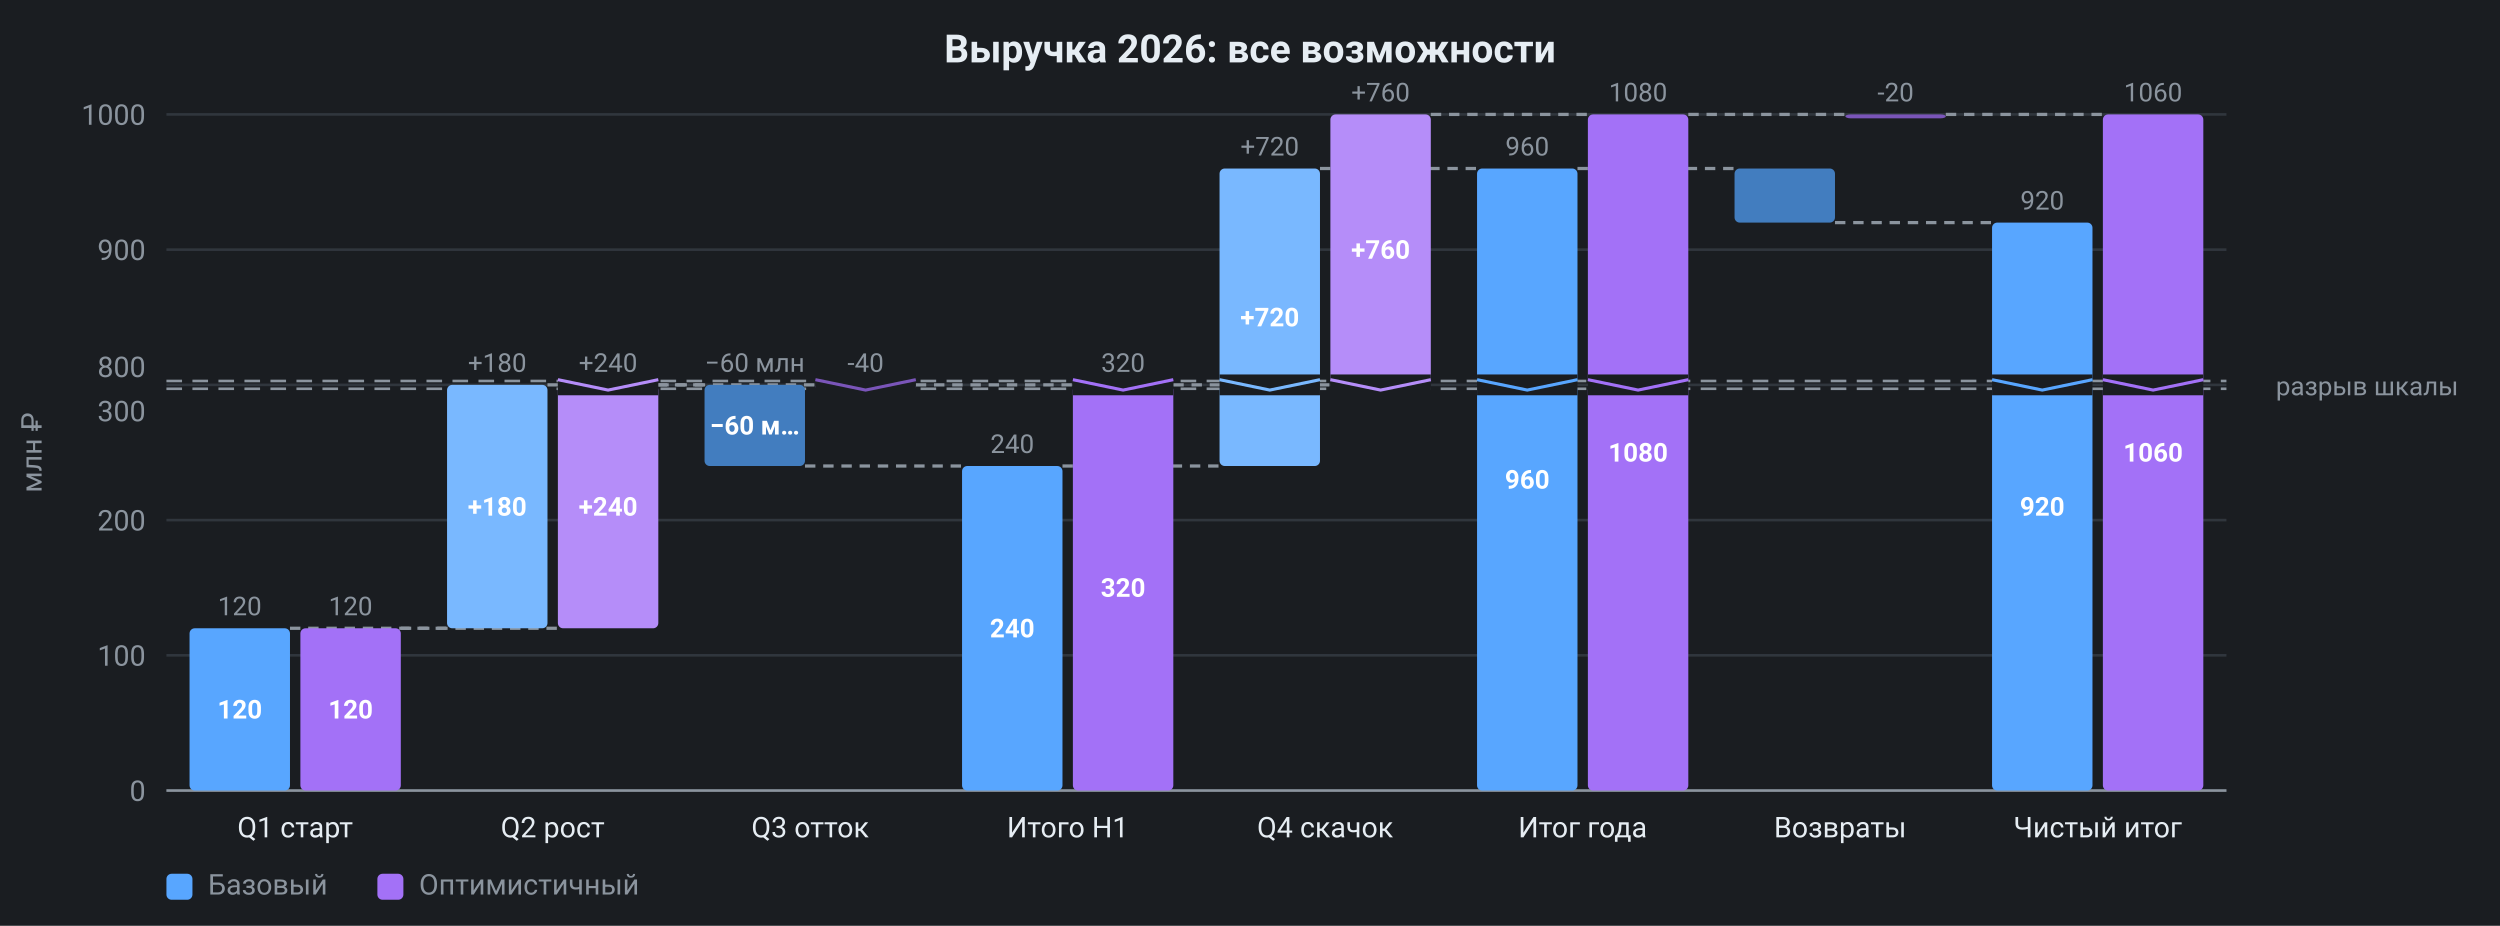
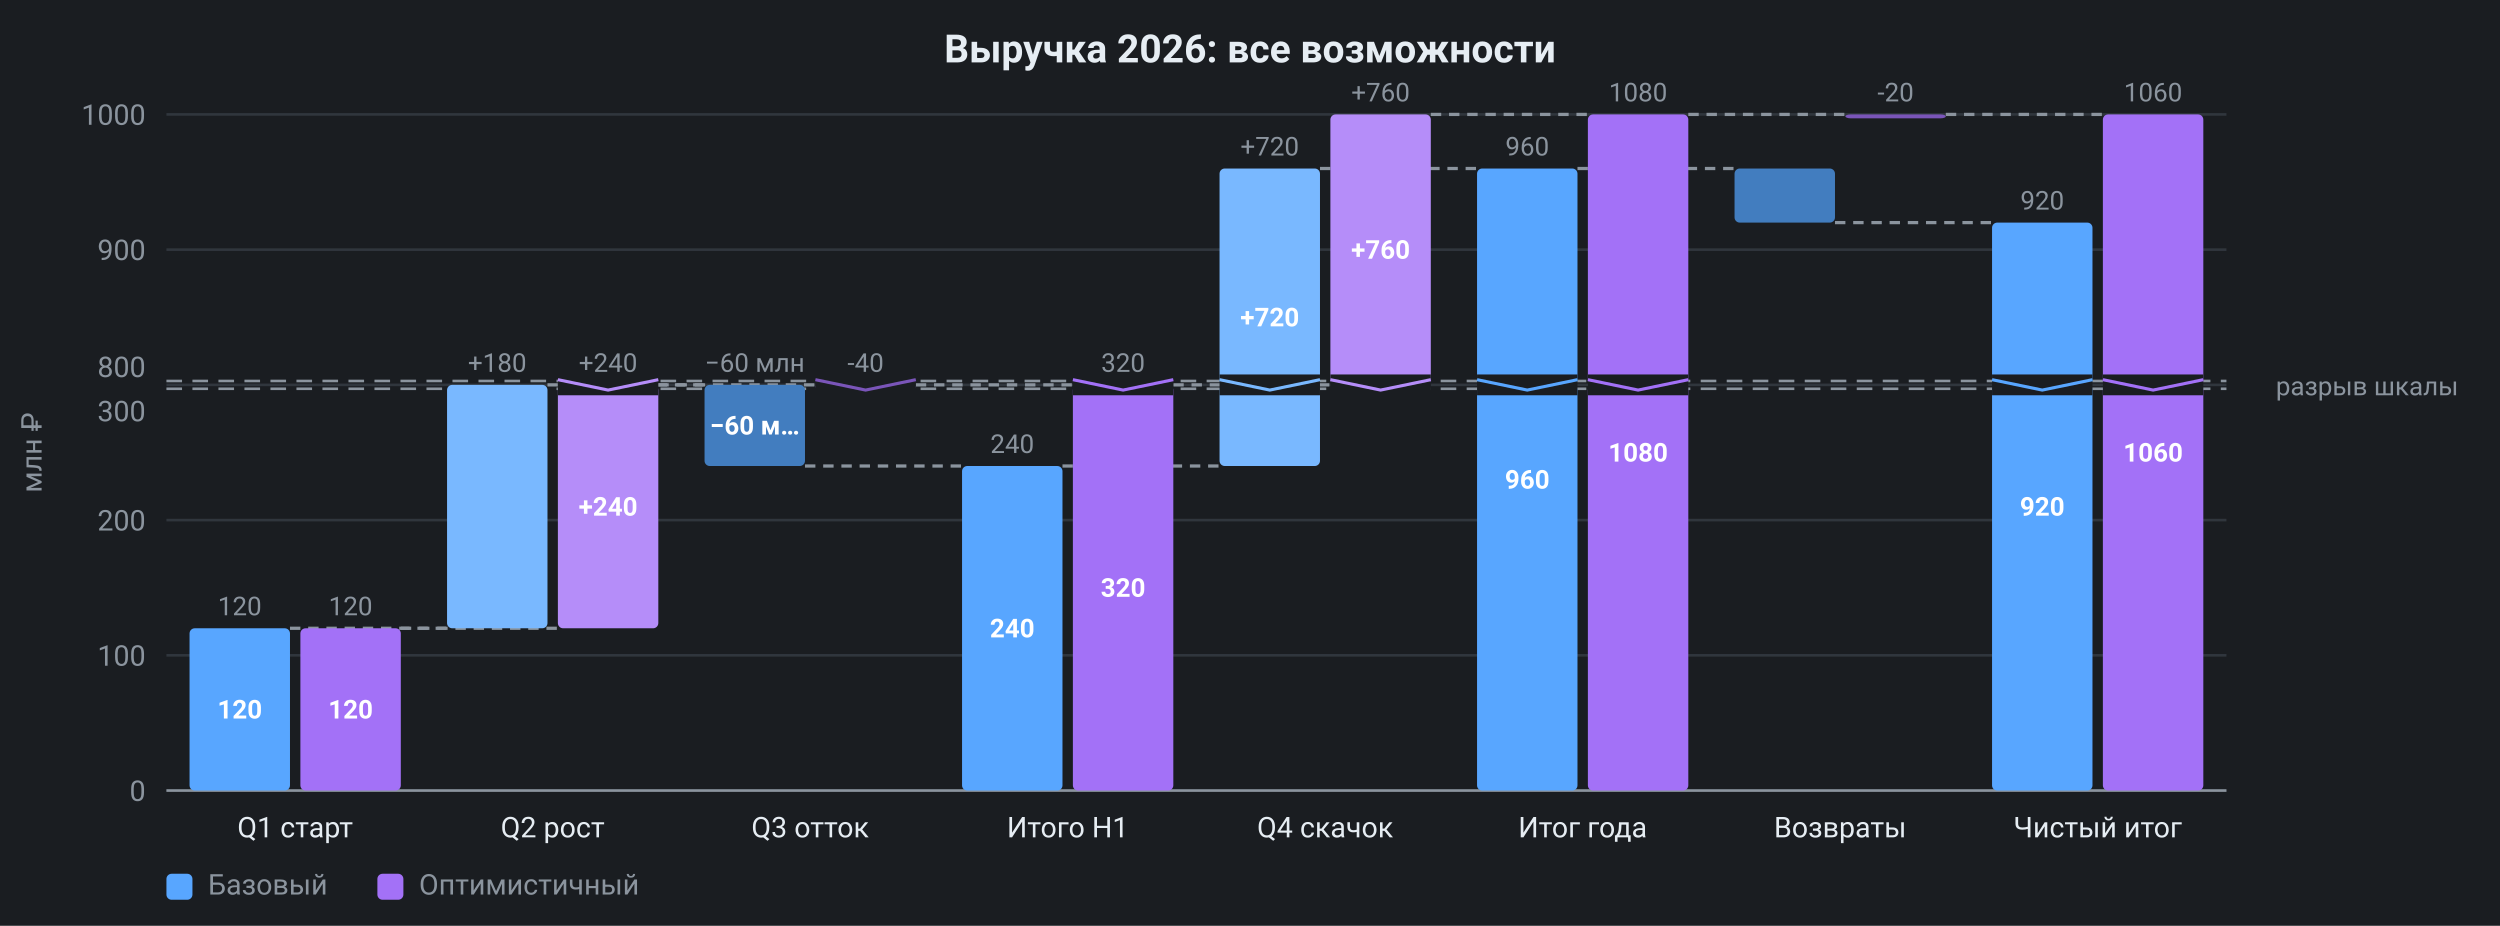
<svg xmlns="http://www.w3.org/2000/svg" viewBox="0 0 961.36 356" width="961.36" height="356" role="img" font-family="system-ui, -apple-system, &quot;Segoe UI&quot;, Roboto, sans-serif">
  <rect data-bg="canvas" x="0" y="0" width="961.36" height="356" fill="#1a1d21" />
  <text x="480.68" y="24" fill="#e6edf3" font-size="15" text-anchor="middle" font-weight="600">Выручка 2026: все возможности</text>
  <line x1="64" y1="304" x2="856.16" y2="304" stroke="#30363d" stroke-width="1" />
  <text x="56" y="308" fill="#8b949e" font-size="11" text-anchor="end">0</text>
  <line x1="64" y1="252" x2="856.16" y2="252" stroke="#30363d" stroke-width="1" />
  <text x="56" y="256" fill="#8b949e" font-size="11" text-anchor="end">100</text>
  <line x1="64" y1="200" x2="856.16" y2="200" stroke="#30363d" stroke-width="1" />
  <text x="56" y="204" fill="#8b949e" font-size="11" text-anchor="end">200</text>
  <line x1="64" y1="148" x2="856.16" y2="148" stroke="#30363d" stroke-width="1" />
  <text x="56" y="152" fill="#8b949e" font-size="11" text-anchor="end">300</text>
  <line x1="64" y1="96" x2="856.16" y2="96" stroke="#30363d" stroke-width="1" />
  <text x="56" y="100" fill="#8b949e" font-size="11" text-anchor="end">900</text>
  <line x1="64" y1="44" x2="856.16" y2="44" stroke="#30363d" stroke-width="1" />
  <text x="56" y="48" fill="#8b949e" font-size="11" text-anchor="end">1000</text>
  <rect x="34.52" y="133" width="25.48" height="33" fill="#1a1d21" data-break-gap="1" />
  <text x="56" y="162" fill="#8b949e" font-size="11" text-anchor="end" data-break-edge="after">300</text>
  <text x="56" y="145" fill="#8b949e" font-size="11" text-anchor="end" data-break-edge="before">800</text>
  <text x="16" y="174" fill="#8b949e" font-size="11" text-anchor="middle" transform="rotate(-90 16 174)">млн ₽</text>
  <line x1="64" y1="304" x2="856.16" y2="304" stroke="#8b949e" stroke-width="1" />
  <line x1="64" y1="146.5" x2="856.16" y2="146.5" stroke="#8b949e" stroke-width="1" stroke-dasharray="6 4" />
  <line x1="64" y1="149.5" x2="856.16" y2="149.5" stroke="#8b949e" stroke-width="1" stroke-dasharray="6 4" />
  <rect x="873.16" y="140.5" width="66.2" height="15" fill="#1a1d21" data-break-gap="1" />
  <text x="875.16" y="152" fill="#8b949e" font-size="10" text-anchor="start" data-break-label="1">разрыв шкалы</text>
  <line x1="111.51" y1="241.6" x2="171.91" y2="241.6" stroke="#8b949e" stroke-width="1.25" stroke-dasharray="4 3" data-connector="1" />
  <line x1="210.53" y1="148" x2="270.93" y2="148" stroke="#8b949e" stroke-width="1.25" stroke-dasharray="4 3" data-connector="1" />
  <line x1="309.55" y1="179.2" x2="369.95" y2="179.2" stroke="#8b949e" stroke-width="1.25" stroke-dasharray="4 3" data-connector="1" />
  <line x1="408.57" y1="179.2" x2="468.97" y2="179.2" stroke="#8b949e" stroke-width="1.25" stroke-dasharray="4 3" data-connector="1" />
  <line x1="507.59" y1="64.8" x2="567.99" y2="64.8" stroke="#8b949e" stroke-width="1.25" stroke-dasharray="4 3" data-connector="1" />
  <line x1="606.61" y1="64.8" x2="667.01" y2="64.8" stroke="#8b949e" stroke-width="1.25" stroke-dasharray="4 3" data-connector="1" />
  <line x1="705.63" y1="85.6" x2="766.03" y2="85.6" stroke="#8b949e" stroke-width="1.25" stroke-dasharray="4 3" data-connector="1" />
  <line x1="154.13" y1="241.6" x2="214.53" y2="241.6" stroke="#8b949e" stroke-width="1.25" stroke-dasharray="4 3" data-connector="1" />
  <line x1="253.15" y1="148" x2="313.55" y2="148" stroke="#8b949e" stroke-width="1.25" stroke-dasharray="4 3" data-connector="1" />
  <line x1="352.17" y1="148" x2="412.57" y2="148" stroke="#8b949e" stroke-width="1.25" stroke-dasharray="4 3" data-connector="1" />
  <line x1="451.19" y1="148" x2="511.59" y2="148" stroke="#8b949e" stroke-width="1.25" stroke-dasharray="4 3" data-connector="1" />
  <line x1="550.21" y1="44" x2="610.61" y2="44" stroke="#8b949e" stroke-width="1.25" stroke-dasharray="4 3" data-connector="1" />
  <line x1="649.23" y1="44" x2="709.63" y2="44" stroke="#8b949e" stroke-width="1.25" stroke-dasharray="4 3" data-connector="1" />
  <line x1="748.25" y1="44" x2="808.65" y2="44" stroke="#8b949e" stroke-width="1.25" stroke-dasharray="4 3" data-connector="1" />
  <rect x="72.89" y="241.6" width="38.62" height="62.4" fill="#58a6ff" rx="2" data-bar="0-0" />
  <text x="92.2" y="276.3" fill="#ffffff" font-size="10" text-anchor="middle" font-weight="600">120</text>
  <text x="92.2" y="236.6" fill="#8b949e" font-size="10" text-anchor="middle" data-value-label="1">120</text>
  <rect x="115.51" y="241.6" width="38.62" height="62.4" fill="#a371f7" rx="2" data-bar="1-0" />
  <text x="134.82" y="276.3" fill="#ffffff" font-size="10" text-anchor="middle" font-weight="600">120</text>
  <text x="134.82" y="236.6" fill="#8b949e" font-size="10" text-anchor="middle" data-value-label="1">120</text>
  <text x="113.51" y="322" fill="#e6edf3" font-size="11" text-anchor="middle">Q1 старт</text>
  <rect x="171.91" y="148" width="38.62" height="93.6" fill="#79b8ff" rx="2" data-bar="0-1" />
-   <text x="191.22" y="198.3" fill="#ffffff" font-size="10" text-anchor="middle" font-weight="600">+180</text>
  <text x="191.22" y="143" fill="#8b949e" font-size="10" text-anchor="middle" data-value-label="1">+180</text>
  <rect x="214.53" y="148" width="38.62" height="93.6" fill="#b58df9" rx="2" data-bar="1-1" />
  <rect x="214.53" y="144" width="38.62" height="8" fill="#1a1d21" data-break-gap="1" />
  <path d="M214.53 146 L233.839 150 L253.148 146" fill="none" stroke="#b58df9" stroke-width="1.2" data-break-zigzag="1" />
  <text x="233.84" y="198.3" fill="#ffffff" font-size="10" text-anchor="middle" font-weight="600">+240</text>
  <text x="233.84" y="143" fill="#8b949e" font-size="10" text-anchor="middle" data-value-label="1">+240</text>
  <text x="212.53" y="322" fill="#e6edf3" font-size="11" text-anchor="middle">Q2 рост</text>
  <rect x="270.93" y="148" width="38.62" height="31.2" fill="#427dbf" rx="2" data-bar="0-2" />
  <text x="290.24" y="167.1" fill="#ffffff" font-size="10" text-anchor="middle" font-weight="600">−60 м…</text>
  <text x="290.24" y="143" fill="#8b949e" font-size="10" text-anchor="middle" data-value-label="1">−60 млн</text>
  <rect x="313.55" y="148" width="38.62" height="1.5" fill="#7a55b9" rx="2" data-bar="1-2" />
  <rect x="313.55" y="144" width="38.62" height="8" fill="#1a1d21" data-break-gap="1" />
  <path d="M313.55 146 L332.859 150 L352.168 146" fill="none" stroke="#7a55b9" stroke-width="1.2" data-break-zigzag="1" />
  <text x="332.86" y="143" fill="#8b949e" font-size="10" text-anchor="middle" data-value-label="1">-40</text>
  <text x="311.55" y="322" fill="#e6edf3" font-size="11" text-anchor="middle">Q3 отток</text>
  <rect x="369.95" y="179.2" width="38.62" height="124.8" fill="#58a6ff" rx="2" data-bar="0-3" />
  <text x="389.26" y="245.1" fill="#ffffff" font-size="10" text-anchor="middle" font-weight="600">240</text>
  <text x="389.26" y="174.2" fill="#8b949e" font-size="10" text-anchor="middle" data-value-label="1">240</text>
  <rect x="412.57" y="148" width="38.62" height="156" fill="#a371f7" rx="2" data-bar="1-3" />
  <rect x="412.57" y="144" width="38.62" height="8" fill="#1a1d21" data-break-gap="1" />
  <path d="M412.57 146 L431.879 150 L451.188 146" fill="none" stroke="#a371f7" stroke-width="1.2" data-break-zigzag="1" />
  <text x="431.88" y="229.5" fill="#ffffff" font-size="10" text-anchor="middle" font-weight="600">320</text>
  <text x="431.88" y="143" fill="#8b949e" font-size="10" text-anchor="middle" data-value-label="1">320</text>
  <text x="410.57" y="322" fill="#e6edf3" font-size="11" text-anchor="middle">Итого H1</text>
  <rect x="468.97" y="148" width="38.62" height="31.2" fill="#79b8ff" rx="2" data-bar="0-4" />
  <rect x="468.97" y="64.8" width="38.62" height="83.2" fill="#79b8ff" rx="2" data-bar="0-4" />
  <rect x="468.97" y="144" width="38.62" height="8" fill="#1a1d21" data-break-gap="1" />
  <path d="M468.972 146 L488.281 150 L507.59 146" fill="none" stroke="#79b8ff" stroke-width="1.2" data-break-zigzag="1" />
  <text x="488.28" y="125.5" fill="#ffffff" font-size="10" text-anchor="middle" font-weight="600">+720</text>
  <text x="488.28" y="59.8" fill="#8b949e" font-size="10" text-anchor="middle" data-value-label="1">+720</text>
  <rect x="511.59" y="44" width="38.62" height="104" fill="#b58df9" rx="2" data-bar="1-4" />
  <rect x="511.59" y="144" width="38.62" height="8" fill="#1a1d21" data-break-gap="1" />
  <path d="M511.59 146 L530.899 150 L550.208 146" fill="none" stroke="#b58df9" stroke-width="1.2" data-break-zigzag="1" />
  <text x="530.9" y="99.5" fill="#ffffff" font-size="10" text-anchor="middle" font-weight="600">+760</text>
  <text x="530.9" y="39" fill="#8b949e" font-size="10" text-anchor="middle" data-value-label="1">+760</text>
  <text x="509.59" y="322" fill="#e6edf3" font-size="11" text-anchor="middle">Q4 скачок</text>
  <rect x="567.99" y="148" width="38.62" height="156" fill="#58a6ff" rx="2" data-bar="0-5" />
  <rect x="567.99" y="64.8" width="38.62" height="83.2" fill="#58a6ff" rx="2" data-bar="0-5" />
  <rect x="567.99" y="144" width="38.62" height="8" fill="#1a1d21" data-break-gap="1" />
  <path d="M567.992 146 L587.301 150 L606.61 146" fill="none" stroke="#58a6ff" stroke-width="1.2" data-break-zigzag="1" />
  <text x="587.3" y="187.9" fill="#ffffff" font-size="10" text-anchor="middle" font-weight="600">960</text>
  <text x="587.3" y="59.8" fill="#8b949e" font-size="10" text-anchor="middle" data-value-label="1">960</text>
  <rect x="610.61" y="148" width="38.62" height="156" fill="#a371f7" rx="2" data-bar="1-5" />
  <rect x="610.61" y="44" width="38.62" height="104" fill="#a371f7" rx="2" data-bar="1-5" />
  <rect x="610.61" y="144" width="38.62" height="8" fill="#1a1d21" data-break-gap="1" />
  <path d="M610.61 146 L629.919 150 L649.228 146" fill="none" stroke="#a371f7" stroke-width="1.2" data-break-zigzag="1" />
  <text x="629.92" y="177.5" fill="#ffffff" font-size="10" text-anchor="middle" font-weight="600">1080</text>
  <text x="629.92" y="39" fill="#8b949e" font-size="10" text-anchor="middle" data-value-label="1">1080</text>
  <text x="608.61" y="322" fill="#e6edf3" font-size="11" text-anchor="middle">Итог года</text>
  <rect x="667.01" y="64.8" width="38.62" height="20.8" fill="#427dbf" rx="2" data-bar="0-6" />
  <rect x="709.63" y="44" width="38.62" height="1.5" fill="#7a55b9" rx="2" data-bar="1-6" />
  <text x="728.94" y="39" fill="#8b949e" font-size="10" text-anchor="middle" data-value-label="1">-20</text>
  <text x="707.63" y="322" fill="#e6edf3" font-size="11" text-anchor="middle">Возвраты</text>
  <rect x="766.03" y="148" width="38.62" height="156" fill="#58a6ff" rx="2" data-bar="0-7" />
  <rect x="766.03" y="85.6" width="38.62" height="62.4" fill="#58a6ff" rx="2" data-bar="0-7" />
  <rect x="766.03" y="144" width="38.62" height="8" fill="#1a1d21" data-break-gap="1" />
  <path d="M766.032 146 L785.341 150 L804.65 146" fill="none" stroke="#58a6ff" stroke-width="1.2" data-break-zigzag="1" />
  <text x="785.34" y="198.3" fill="#ffffff" font-size="10" text-anchor="middle" font-weight="600">920</text>
  <text x="785.34" y="80.6" fill="#8b949e" font-size="10" text-anchor="middle" data-value-label="1">920</text>
  <rect x="808.65" y="148" width="38.62" height="156" fill="#a371f7" rx="2" data-bar="1-7" />
  <rect x="808.65" y="44" width="38.62" height="104" fill="#a371f7" rx="2" data-bar="1-7" />
  <rect x="808.65" y="144" width="38.62" height="8" fill="#1a1d21" data-break-gap="1" />
  <path d="M808.65 146 L827.959 150 L847.268 146" fill="none" stroke="#a371f7" stroke-width="1.2" data-break-zigzag="1" />
  <text x="827.96" y="177.5" fill="#ffffff" font-size="10" text-anchor="middle" font-weight="600">1060</text>
  <text x="827.96" y="39" fill="#8b949e" font-size="10" text-anchor="middle" data-value-label="1">1060</text>
  <text x="806.65" y="322" fill="#e6edf3" font-size="11" text-anchor="middle">Чистый итог</text>
  <rect x="64" y="336" width="10" height="10" fill="#58a6ff" rx="2" />
  <text x="80" y="344" fill="#8b949e" font-size="11" text-anchor="start">Базовый</text>
  <rect x="145.12" y="336" width="10" height="10" fill="#a371f7" rx="2" />
  <text x="161.12" y="344" fill="#8b949e" font-size="11" text-anchor="start">Оптимистичный</text>
</svg>
